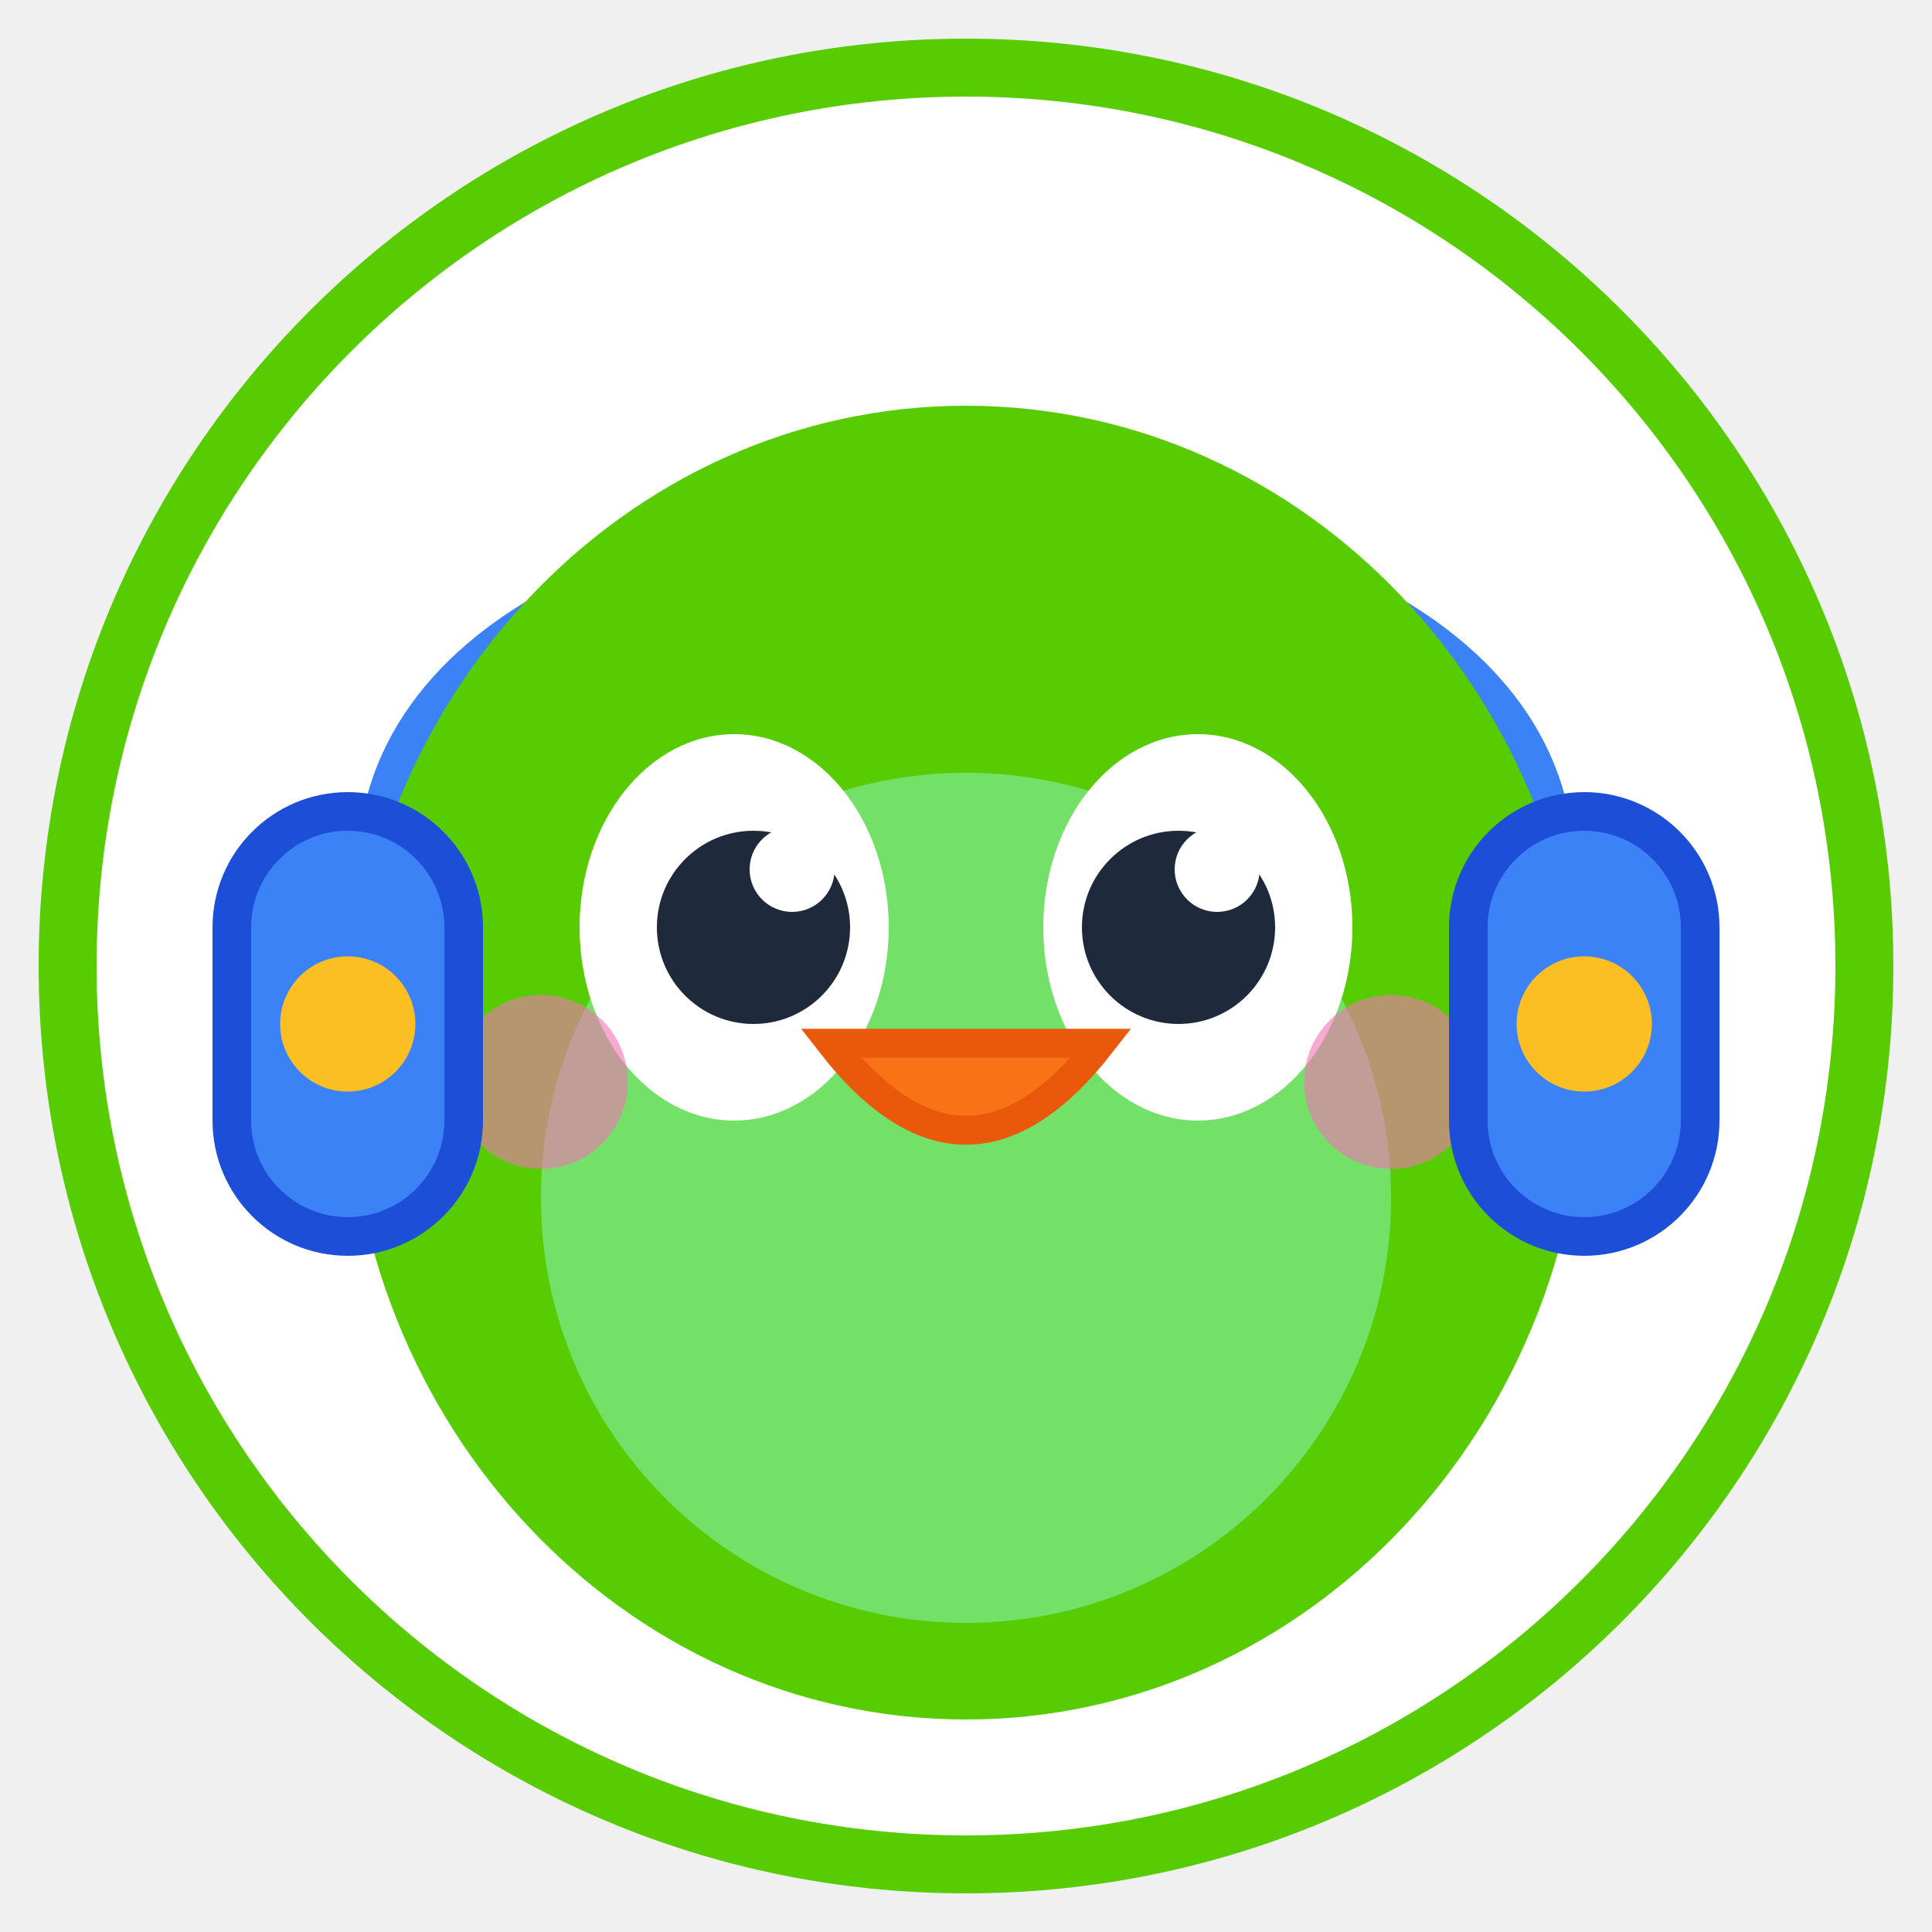
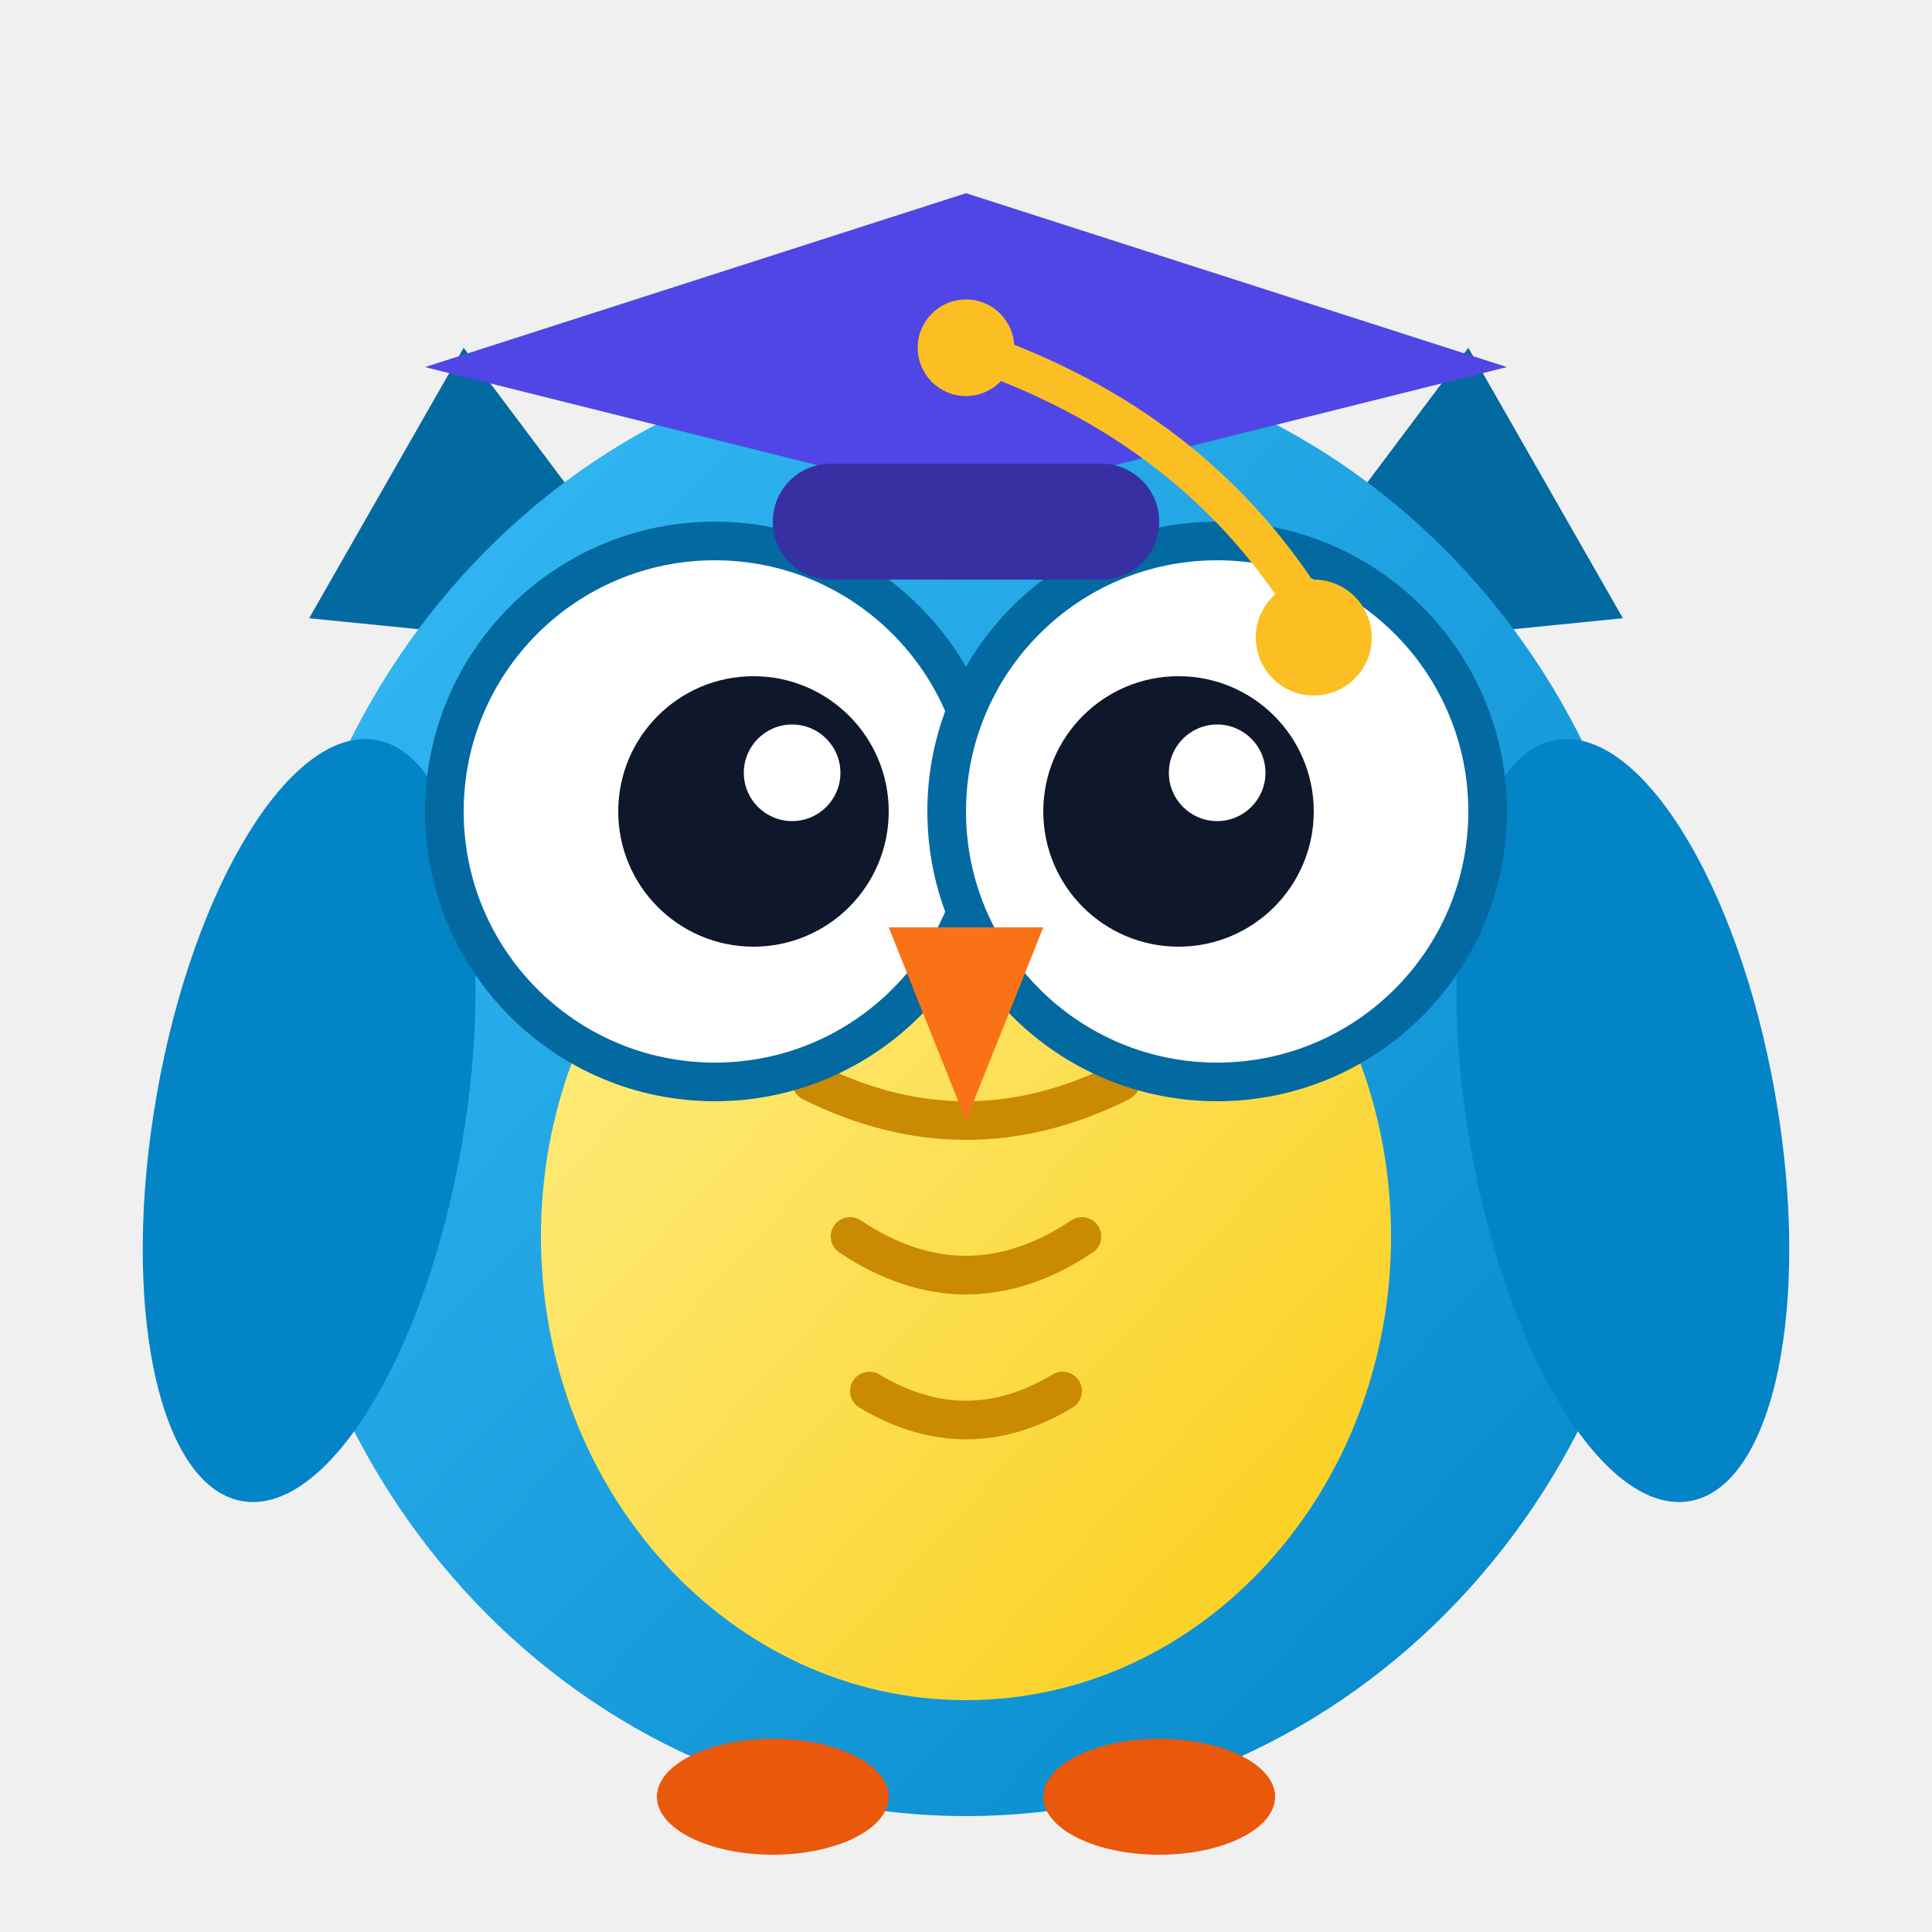
- <svg xmlns="http://www.w3.org/2000/svg" viewBox="0 0 100 100" width="100" height="100" fill="none">
-   <circle cx="50" cy="50" r="48" fill="#58CC02" />
-   <circle cx="50" cy="50" r="45" fill="#FFFFFF" />
-   <path d="M 22 45 C 22 24 78 24 78 45" stroke="#3B82F6" stroke-width="7" stroke-linecap="round" />
-   <ellipse cx="50" cy="55" rx="32" ry="34" fill="#58CC02" />
-   <ellipse cx="50" cy="62" rx="22" ry="22" fill="#86EFAC" opacity="0.6" />
-   <ellipse cx="38" cy="48" rx="8" ry="10" fill="#FFFFFF" />
-   <circle cx="39" cy="48" r="5" fill="#1E293B" />
-   <circle cx="41" cy="45" r="2.2" fill="#FFFFFF" />
-   <ellipse cx="62" cy="48" rx="8" ry="10" fill="#FFFFFF" />
-   <circle cx="61" cy="48" r="5" fill="#1E293B" />
-   <circle cx="63" cy="45" r="2.2" fill="#FFFFFF" />
-   <circle cx="28" cy="56" r="4.5" fill="#F472B6" opacity="0.6" />
-   <circle cx="72" cy="56" r="4.5" fill="#F472B6" opacity="0.6" />
-   <path d="M 43 54 Q 50 63 57 54 Z" fill="#F97316" stroke="#EA580C" stroke-width="1.5" />
-   <rect x="12" y="42" width="12" height="22" rx="6" fill="#3B82F6" stroke="#1D4ED8" stroke-width="2" />
-   <circle cx="18" cy="53" r="3.5" fill="#FBBF24" />
-   <rect x="76" y="42" width="12" height="22" rx="6" fill="#3B82F6" stroke="#1D4ED8" stroke-width="2" />
-   <circle cx="82" cy="53" r="3.5" fill="#FBBF24" />
+ <svg xmlns="http://www.w3.org/2000/svg" viewBox="0 0 100 100" width="512" height="512">
+   <defs>
+     <linearGradient id="owlLogoBodyGrad" x1="0%" y1="0%" x2="100%" y2="100%">
+       <stop offset="0%" stop-color="#38BDF8" />
+       <stop offset="100%" stop-color="#0284C7" />
+     </linearGradient>
+     <linearGradient id="owlLogoBellyGrad" x1="0%" y1="0%" x2="100%" y2="100%">
+       <stop offset="0%" stop-color="#FEF08A" />
+       <stop offset="100%" stop-color="#FACC15" />
+     </linearGradient>
+   </defs>
+ 
+   {/* Owl Ears / Tufts */}
+   <polygon points="24,18 36,34 16,32" fill="#0369A1" />
+   <polygon points="76,18 84,32 64,34" fill="#0369A1" />
+ 
+   {/* Owl Body */}
+   <ellipse cx="50" cy="56" rx="36" ry="38" fill="url(#owlLogoBodyGrad)" />
+ 
+   {/* Belly */}
+   <ellipse cx="50" cy="64" rx="22" ry="24" fill="url(#owlLogoBellyGrad)" />
+   {/* Feather markings */}
+   <path d="M42,56 Q50,60 58,56 M44,64 Q50,68 56,64 M45,72 Q50,75 55,72" stroke="#CA8A04" stroke-width="2" fill="none" stroke-linecap="round" />
+ 
+   {/* Wings */}
+   <ellipse cx="16" cy="58" rx="8" ry="20" fill="#0284C7" transform="rotate(10 16 58)" />
+   <ellipse cx="84" cy="58" rx="8" ry="20" fill="#0284C7" transform="rotate(-10 84 58)" />
+ 
+   {/* Big Cartoon Eyes */}
+   <circle cx="37" cy="42" r="14" fill="#FFFFFF" stroke="#0369A1" stroke-width="2" />
+   <circle cx="63" cy="42" r="14" fill="#FFFFFF" stroke="#0369A1" stroke-width="2" />
+ 
+   {/* Pupils with bright sparkle reflections */}
+   <circle cx="39" cy="42" r="7" fill="#0F172A" />
+   <circle cx="41" cy="40" r="2.5" fill="#FFFFFF" />
+   <circle cx="61" cy="42" r="7" fill="#0F172A" />
+   <circle cx="63" cy="40" r="2.5" fill="#FFFFFF" />
+ 
+   {/* Friendly Orange Beak */}
+   <polygon points="46,48 54,48 50,58" fill="#F97316" />
+ 
+   {/* Cute Graduation / Scholar Cap */}
+   <polygon points="50,10 78,19 50,26 22,19" fill="#4F46E5" />
+   <rect x="40" y="24" width="20" height="6" rx="3" fill="#3730A3" />
+   {/* Tassel */}
+   <circle cx="50" cy="18" r="2.5" fill="#FBBF24" />
+   <path d="M50,18 Q62,22 68,32" stroke="#FBBF24" stroke-width="2" fill="none" />
+   <circle cx="68" cy="33" r="3" fill="#FBBF24" />
+ 
+   {/* Cute feet */}
+   <ellipse cx="40" cy="93" rx="6" ry="3" fill="#EA580C" />
+   <ellipse cx="60" cy="93" rx="6" ry="3" fill="#EA580C" />
</svg>
